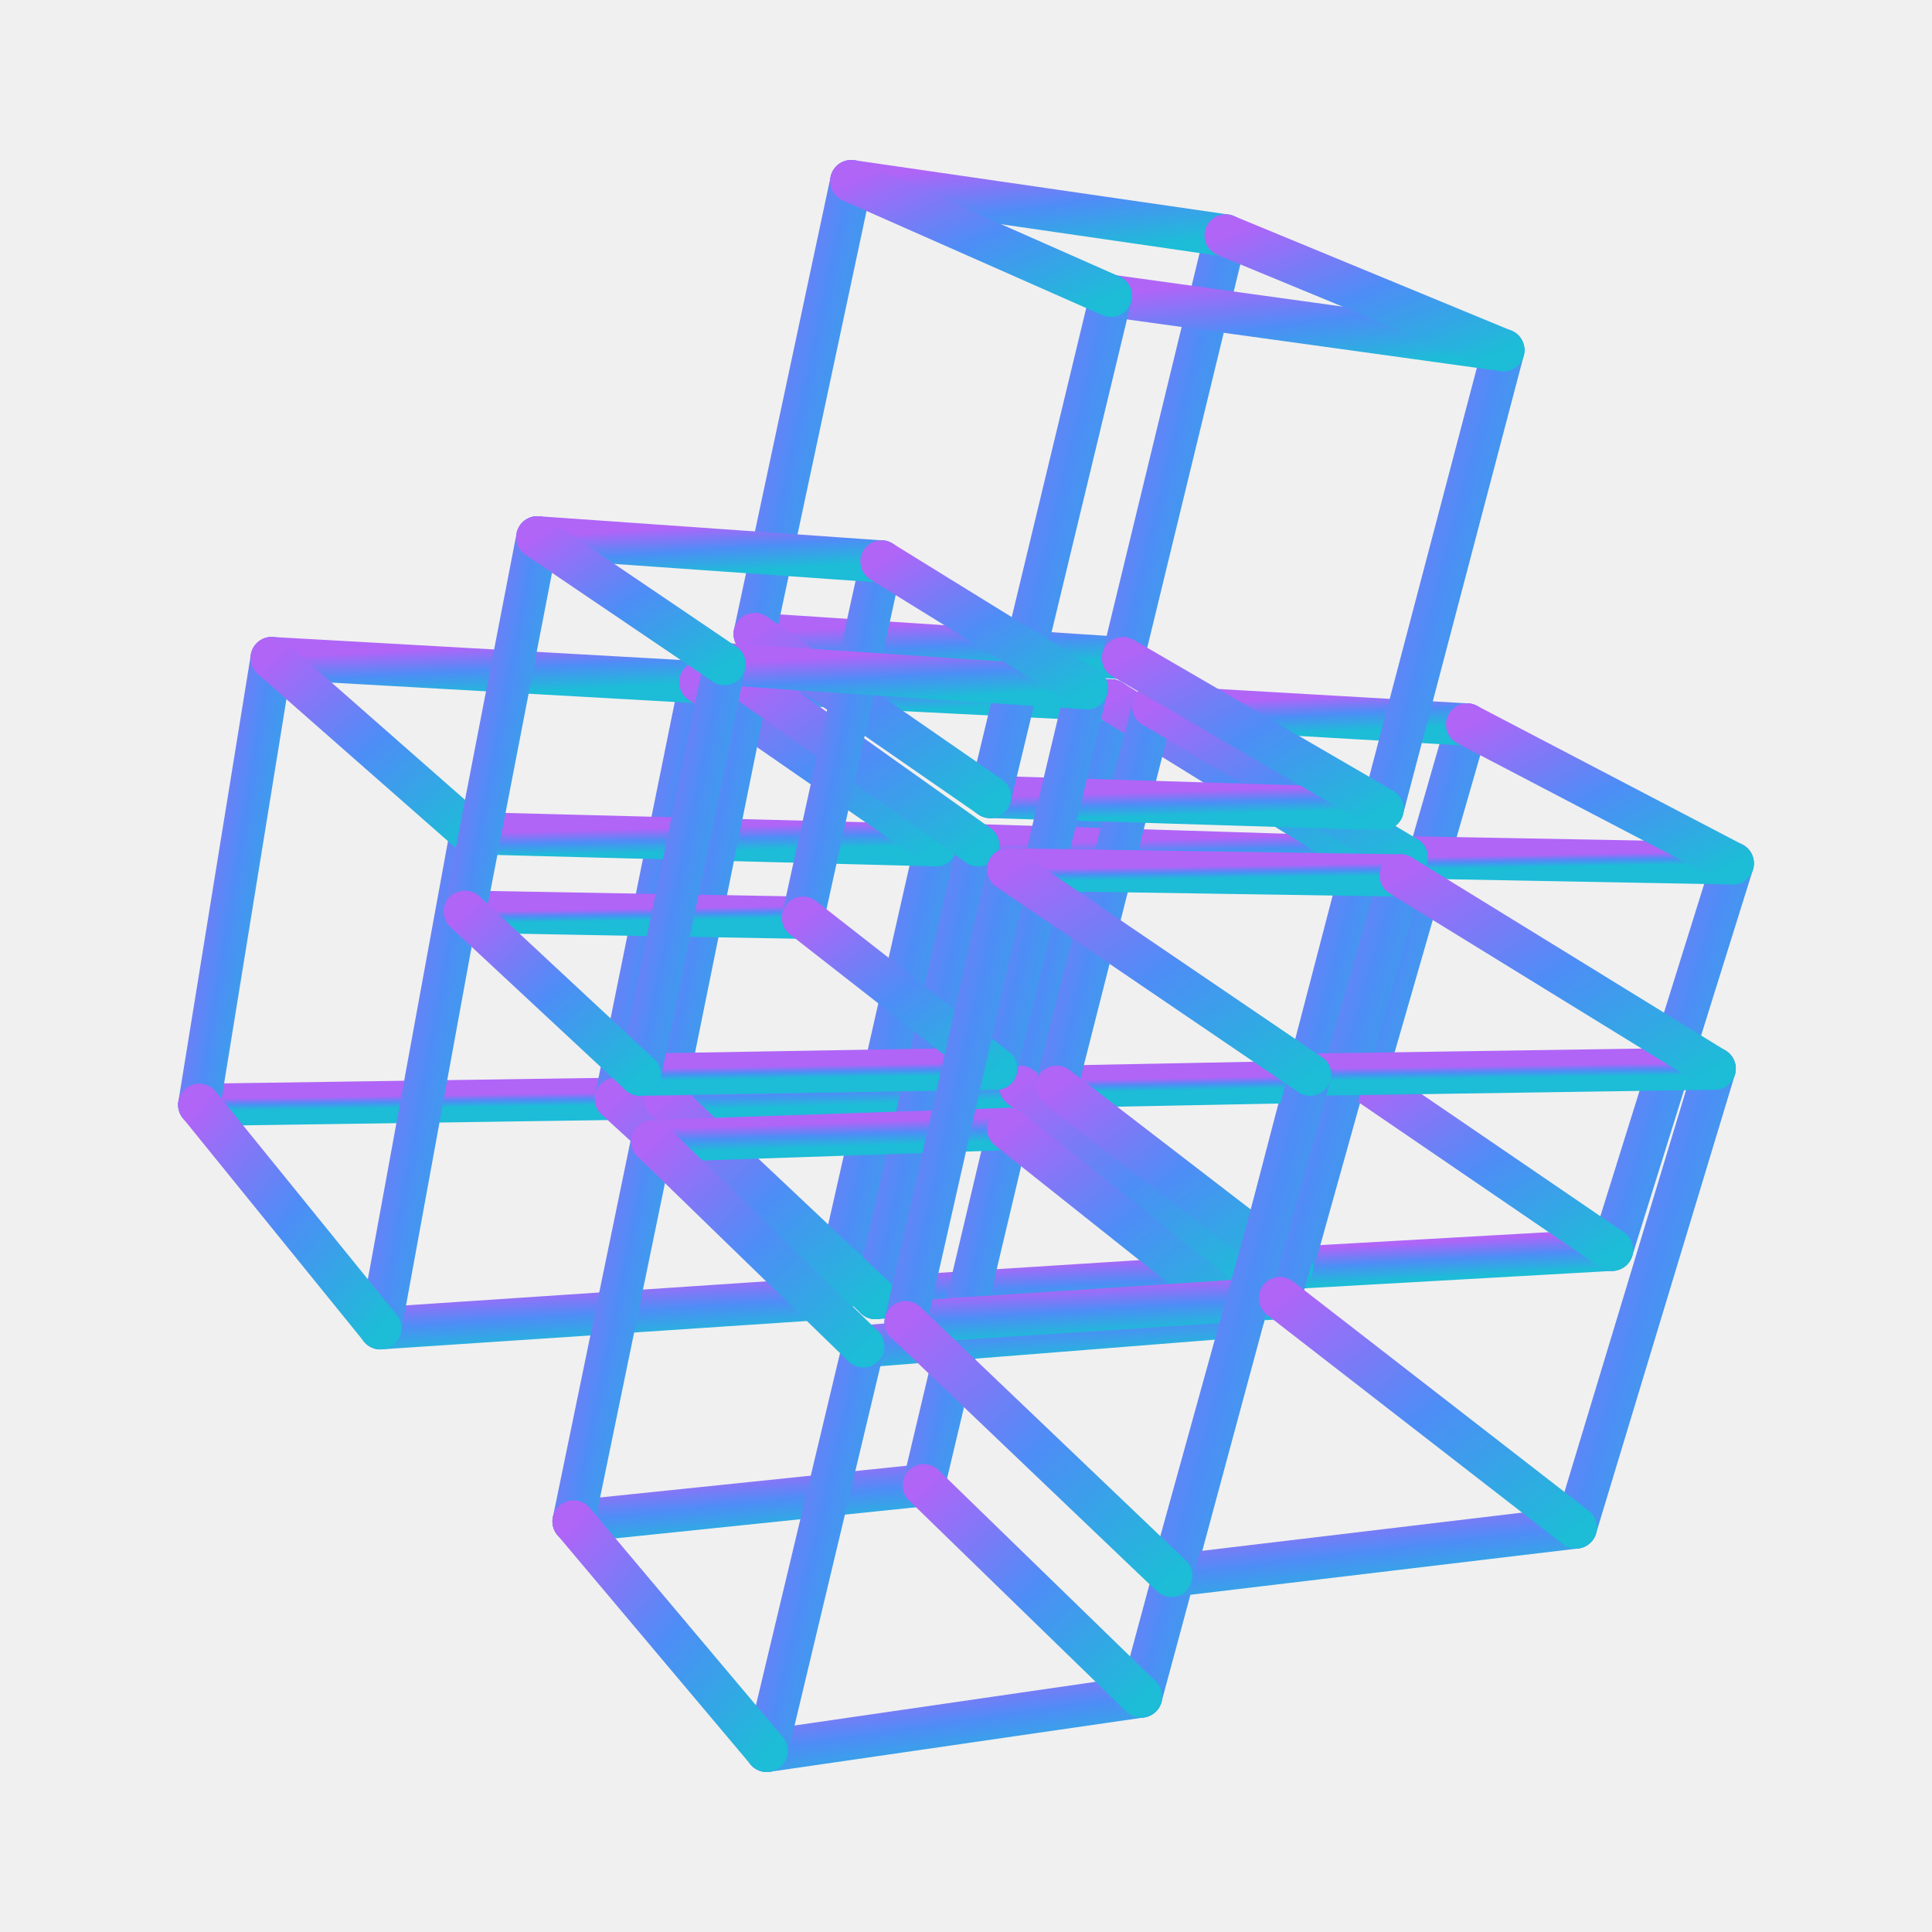
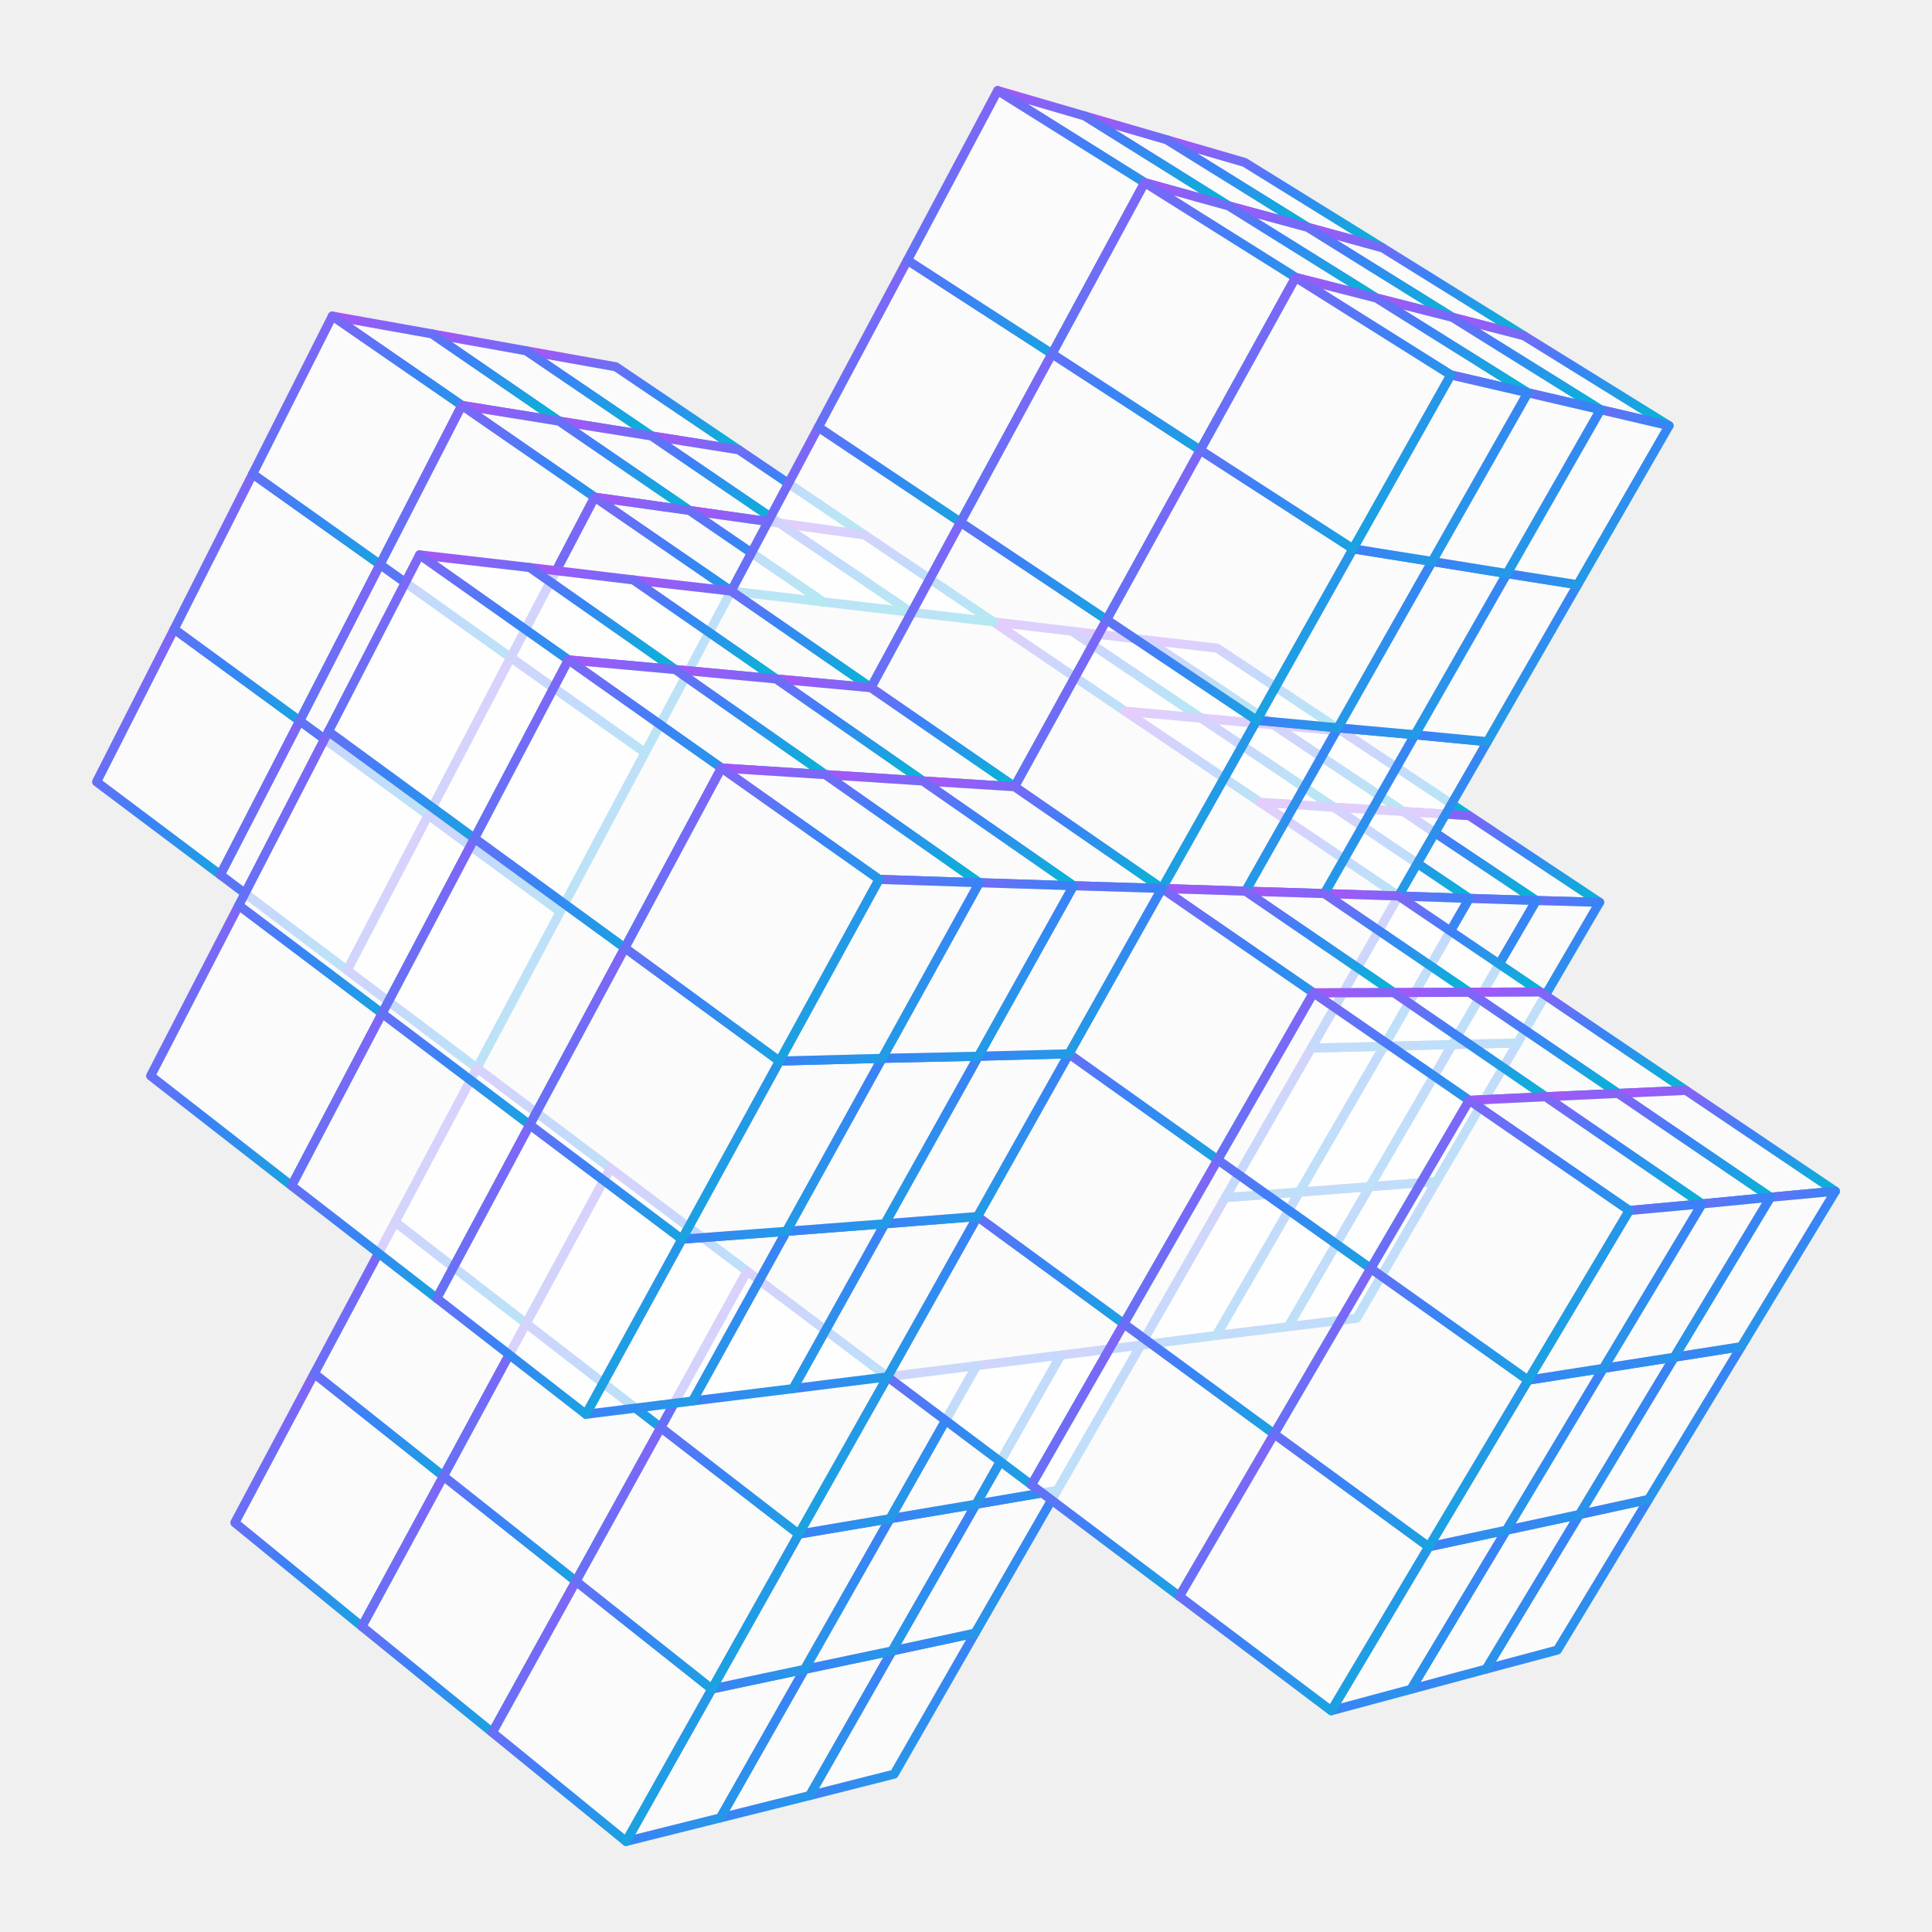
- <svg xmlns="http://www.w3.org/2000/svg" viewBox="0 0 32 32">
+ <svg xmlns="http://www.w3.org/2000/svg" viewBox="0 0 64 64">
  <defs>
    <linearGradient id="g" x1="0" y1="0" x2="1" y2="1">
      <stop offset="0%" stop-color="#a855f7" />
      <stop offset="50%" stop-color="#3b82f6" />
      <stop offset="100%" stop-color="#06b6d4" />
    </linearGradient>
  </defs>
-   <g fill="none" stroke="url(#g)" stroke-width="0.7" stroke-linecap="round" opacity="0.9" transform="translate(16,16)">
-     <line x1="-12.7" y1="2.3" x2="-5.8" y2="2.2" />
-     <line x1="-5.8" y1="2.2" x2="-4.4" y2="-4.7" />
-     <line x1="-4.4" y1="-4.7" x2="-11.5" y2="-5.1" />
-     <line x1="-11.5" y1="-5.1" x2="-12.7" y2="2.3" />
-     <line x1="-9.7" y1="6.0" x2="-2.2" y2="5.5" />
-     <line x1="-2.2" y1="5.5" x2="-0.5" y2="-2.0" />
-     <line x1="-0.5" y1="-2.0" x2="-8.2" y2="-2.2" />
-     <line x1="-8.2" y1="-2.2" x2="-9.7" y2="6.0" />
-     <line x1="-12.7" y1="2.3" x2="-9.7" y2="6.0" />
-     <line x1="-5.8" y1="2.2" x2="-2.2" y2="5.5" />
-     <line x1="-4.4" y1="-4.7" x2="-0.5" y2="-2.0" />
-     <line x1="-11.5" y1="-5.1" x2="-8.2" y2="-2.2" />
-     <line x1="-5.0" y1="2.2" x2="0.9" y2="2.0" />
-     <line x1="0.9" y1="2.0" x2="2.4" y2="-4.4" />
-     <line x1="2.4" y1="-4.4" x2="-3.6" y2="-4.7" />
-     <line x1="-3.6" y1="-4.7" x2="-5.0" y2="2.2" />
-     <line x1="-1.5" y1="5.5" x2="4.8" y2="5.1" />
-     <line x1="4.8" y1="5.1" x2="6.6" y2="-1.8" />
-     <line x1="6.6" y1="-1.8" x2="0.2" y2="-2.0" />
-     <line x1="0.2" y1="-2.0" x2="-1.5" y2="5.5" />
-     <line x1="-5.0" y1="2.2" x2="-1.5" y2="5.5" />
-     <line x1="0.9" y1="2.0" x2="4.8" y2="5.1" />
-     <line x1="2.4" y1="-4.4" x2="6.6" y2="-1.8" />
-     <line x1="-3.6" y1="-4.7" x2="0.2" y2="-2.0" />
-     <line x1="1.5" y1="2.0" x2="6.6" y2="1.9" />
-     <line x1="6.6" y1="1.9" x2="8.3" y2="-4.0" />
-     <line x1="8.3" y1="-4.0" x2="3.1" y2="-4.3" />
-     <line x1="3.1" y1="-4.3" x2="1.5" y2="2.0" />
-     <line x1="5.4" y1="5.0" x2="10.7" y2="4.7" />
-     <line x1="10.7" y1="4.7" x2="12.7" y2="-1.7" />
-     <line x1="12.7" y1="-1.7" x2="7.3" y2="-1.8" />
-     <line x1="7.3" y1="-1.8" x2="5.4" y2="5.0" />
-     <line x1="1.5" y1="2.0" x2="5.4" y2="5.0" />
-     <line x1="6.6" y1="1.9" x2="10.7" y2="4.7" />
-     <line x1="8.3" y1="-4.0" x2="12.7" y2="-1.7" />
-     <line x1="3.1" y1="-4.3" x2="7.3" y2="-1.8" />
-     <line x1="-6.5" y1="9.2" x2="-0.7" y2="8.6" />
-     <line x1="-0.7" y1="8.6" x2="0.7" y2="2.7" />
-     <line x1="0.7" y1="2.7" x2="-5.2" y2="2.9" />
-     <line x1="-5.2" y1="2.9" x2="-6.5" y2="9.2" />
-     <line x1="-3.3" y1="13.0" x2="2.9" y2="12.1" />
-     <line x1="2.9" y1="12.1" x2="4.6" y2="5.8" />
-     <line x1="4.6" y1="5.8" x2="-1.7" y2="6.3" />
-     <line x1="-1.7" y1="6.3" x2="-3.3" y2="13.0" />
-     <line x1="-6.5" y1="9.2" x2="-3.3" y2="13.0" />
-     <line x1="-0.7" y1="8.6" x2="2.9" y2="12.1" />
-     <line x1="0.7" y1="2.7" x2="4.6" y2="5.8" />
-     <line x1="-5.2" y1="2.9" x2="-1.7" y2="6.3" />
-     <line x1="-3.5" y1="-5.5" x2="2.6" y2="-5.1" />
-     <line x1="2.6" y1="-5.1" x2="4.3" y2="-12.1" />
-     <line x1="4.3" y1="-12.1" x2="-1.9" y2="-13.0" />
-     <line x1="-1.9" y1="-13.0" x2="-3.5" y2="-5.5" />
-     <line x1="0.4" y1="-2.8" x2="6.9" y2="-2.6" />
-     <line x1="6.9" y1="-2.6" x2="8.9" y2="-10.2" />
-     <line x1="8.9" y1="-10.2" x2="2.4" y2="-11.1" />
-     <line x1="2.4" y1="-11.1" x2="0.4" y2="-2.8" />
-     <line x1="-3.5" y1="-5.5" x2="0.4" y2="-2.8" />
-     <line x1="2.6" y1="-5.1" x2="6.9" y2="-2.6" />
-     <line x1="4.3" y1="-12.1" x2="8.9" y2="-10.2" />
-     <line x1="-1.9" y1="-13.0" x2="2.4" y2="-11.1" />
-     <line x1="-8.3" y1="-0.9" x2="-2.7" y2="-0.8" />
-     <line x1="-2.7" y1="-0.8" x2="-1.4" y2="-6.7" />
-     <line x1="-1.4" y1="-6.7" x2="-7.1" y2="-7.1" />
-     <line x1="-7.1" y1="-7.1" x2="-8.3" y2="-0.9" />
-     <line x1="-5.4" y1="1.8" x2="0.5" y2="1.7" />
-     <line x1="0.5" y1="1.7" x2="2.0" y2="-4.6" />
-     <line x1="2.0" y1="-4.6" x2="-4.0" y2="-5.0" />
-     <line x1="-4.0" y1="-5.0" x2="-5.4" y2="1.8" />
-     <line x1="-8.3" y1="-0.9" x2="-5.4" y2="1.8" />
-     <line x1="-2.7" y1="-0.8" x2="0.5" y2="1.7" />
-     <line x1="-1.4" y1="-6.7" x2="2.0" y2="-4.6" />
-     <line x1="-7.1" y1="-7.1" x2="-4.0" y2="-5.0" />
-     <line x1="-1.0" y1="5.9" x2="5.2" y2="5.5" />
-     <line x1="5.2" y1="5.5" x2="7.2" y2="-1.5" />
-     <line x1="7.2" y1="-1.5" x2="0.7" y2="-1.6" />
-     <line x1="0.7" y1="-1.6" x2="-1.0" y2="5.9" />
-     <line x1="3.4" y1="10.1" x2="10.1" y2="9.3" />
-     <line x1="10.1" y1="9.3" x2="12.4" y2="1.7" />
-     <line x1="12.4" y1="1.7" x2="5.7" y2="1.8" />
-     <line x1="5.7" y1="1.8" x2="3.4" y2="10.1" />
-     <line x1="-1.0" y1="5.9" x2="3.4" y2="10.1" />
-     <line x1="5.2" y1="5.5" x2="10.1" y2="9.3" />
-     <line x1="7.2" y1="-1.5" x2="12.4" y2="1.7" />
-     <line x1="0.7" y1="-1.6" x2="5.7" y2="1.8" />
+   <g>
+     <polygon points="37.97,21.20 42.18,24.01 44.45,24.22 40.32,21.47" fill="#ffffff" fill-opacity="0.70" stroke="url(#g)" stroke-width="0.3" stroke-linejoin="round" stroke-linecap="round" />
+     <polygon points="42.67,43.95 44.94,43.67 47.58,39.14 45.37,39.31" fill="#ffffff" fill-opacity="0.70" stroke="url(#g)" stroke-width="0.3" stroke-linejoin="round" stroke-linecap="round" />
+     <polygon points="42.18,24.01 46.48,26.88 48.67,27.02 44.45,24.22" fill="#ffffff" fill-opacity="0.70" stroke="url(#g)" stroke-width="0.3" stroke-linejoin="round" stroke-linecap="round" />
+     <polygon points="45.37,39.31 47.58,39.14 50.27,34.55 48.11,34.60" fill="#ffffff" fill-opacity="0.70" stroke="url(#g)" stroke-width="0.3" stroke-linejoin="round" stroke-linecap="round" />
+     <polygon points="46.48,26.88 50.89,29.83 52.99,29.89 48.67,27.02" fill="#ffffff" fill-opacity="0.70" stroke="url(#g)" stroke-width="0.3" stroke-linejoin="round" stroke-linecap="round" />
+     <polygon points="48.11,34.60 50.27,34.55 52.99,29.89 50.89,29.83" fill="#ffffff" fill-opacity="0.70" stroke="url(#g)" stroke-width="0.3" stroke-linejoin="round" stroke-linecap="round" />
+     <polygon points="35.51,20.91 39.79,23.79 42.18,24.01 37.97,21.20" fill="#ffffff" fill-opacity="0.70" stroke="url(#g)" stroke-width="0.3" stroke-linejoin="round" stroke-linecap="round" />
+     <polygon points="40.29,44.24 42.67,43.95 45.37,39.31 43.04,39.49" fill="#ffffff" fill-opacity="0.70" stroke="url(#g)" stroke-width="0.3" stroke-linejoin="round" stroke-linecap="round" />
+     <polygon points="39.79,23.79 44.18,26.74 46.48,26.88 42.18,24.01" fill="#ffffff" fill-opacity="0.70" stroke="url(#g)" stroke-width="0.3" stroke-linejoin="round" stroke-linecap="round" />
+     <polygon points="17.43,11.62 21.58,14.44 24.47,14.90 20.40,12.15" fill="#ffffff" fill-opacity="0.70" stroke="url(#g)" stroke-width="0.3" stroke-linejoin="round" stroke-linecap="round" />
+     <polygon points="43.04,39.49 45.37,39.31 48.11,34.60 45.84,34.66" fill="#ffffff" fill-opacity="0.70" stroke="url(#g)" stroke-width="0.3" stroke-linejoin="round" stroke-linecap="round" />
+     <polygon points="44.18,26.74 48.67,29.76 50.89,29.83 46.48,26.88" fill="#ffffff" fill-opacity="0.70" stroke="url(#g)" stroke-width="0.3" stroke-linejoin="round" stroke-linecap="round" />
+     <polygon points="45.84,34.66 48.11,34.60 50.89,29.83 48.67,29.76" fill="#ffffff" fill-opacity="0.70" stroke="url(#g)" stroke-width="0.3" stroke-linejoin="round" stroke-linecap="round" />
+     <polygon points="32.91,20.60 37.27,23.56 39.79,23.79 35.51,20.91" fill="#ffffff" fill-opacity="0.70" stroke="url(#g)" stroke-width="0.3" stroke-linejoin="round" stroke-linecap="round" />
+     <polygon points="21.58,14.44 25.82,17.33 28.64,17.72 24.47,14.90" fill="#ffffff" fill-opacity="0.70" stroke="url(#g)" stroke-width="0.3" stroke-linejoin="round" stroke-linecap="round" />
+     <polygon points="37.79,44.56 40.29,44.24 43.04,39.49 40.59,39.67" fill="#ffffff" fill-opacity="0.70" stroke="url(#g)" stroke-width="0.3" stroke-linejoin="round" stroke-linecap="round" />
+     <polygon points="37.27,23.56 41.75,26.58 44.18,26.74 39.79,23.79" fill="#ffffff" fill-opacity="0.70" stroke="url(#g)" stroke-width="0.3" stroke-linejoin="round" stroke-linecap="round" />
+     <polygon points="25.82,17.33 30.17,20.28 32.91,20.60 28.64,17.72" fill="#ffffff" fill-opacity="0.70" stroke="url(#g)" stroke-width="0.3" stroke-linejoin="round" stroke-linecap="round" />
+     <polygon points="26.82,59.48 29.62,58.77 32.30,54.10 29.55,54.69" fill="#ffffff" fill-opacity="0.70" stroke="url(#g)" stroke-width="0.3" stroke-linejoin="round" stroke-linecap="round" />
+     <polygon points="14.31,11.06 18.52,13.95 21.58,14.44 17.43,11.62" fill="#ffffff" fill-opacity="0.70" stroke="url(#g)" stroke-width="0.3" stroke-linejoin="round" stroke-linecap="round" />
+     <polygon points="40.59,39.67 43.04,39.49 45.84,34.66 43.44,34.72" fill="#ffffff" fill-opacity="0.70" stroke="url(#g)" stroke-width="0.3" stroke-linejoin="round" stroke-linecap="round" />
+     <polygon points="29.55,54.69 32.30,54.10 35.02,49.37 32.33,49.83" fill="#ffffff" fill-opacity="0.70" stroke="url(#g)" stroke-width="0.3" stroke-linejoin="round" stroke-linecap="round" />
+     <polygon points="41.75,26.58 46.33,29.68 48.67,29.76 44.18,26.74" fill="#ffffff" fill-opacity="0.70" stroke="url(#g)" stroke-width="0.3" stroke-linejoin="round" stroke-linecap="round" />
+     <polygon points="43.44,34.72 45.84,34.66 48.67,29.76 46.33,29.68" fill="#ffffff" fill-opacity="0.70" stroke="url(#g)" stroke-width="0.3" stroke-linejoin="round" stroke-linecap="round" />
+     <polygon points="18.52,13.95 22.84,16.91 25.82,17.33 21.58,14.44" fill="#ffffff" fill-opacity="0.70" stroke="url(#g)" stroke-width="0.3" stroke-linejoin="round" stroke-linecap="round" />
+     <polygon points="32.33,49.83 35.02,49.37 37.79,44.56 35.14,44.89" fill="#ffffff" fill-opacity="0.70" stroke="url(#g)" stroke-width="0.3" stroke-linejoin="round" stroke-linecap="round" />
+     <polygon points="3.20,25.90 7.30,28.98 9.93,23.88 5.77,20.84" fill="#ffffff" fill-opacity="0.70" stroke="url(#g)" stroke-width="0.3" stroke-linejoin="round" stroke-linecap="round" />
+     <polygon points="22.84,16.91 27.27,19.94 30.17,20.28 25.82,17.33" fill="#ffffff" fill-opacity="0.70" stroke="url(#g)" stroke-width="0.3" stroke-linejoin="round" stroke-linecap="round" />
+     <polygon points="23.86,60.22 26.82,59.48 29.55,54.69 26.65,55.30" fill="#ffffff" fill-opacity="0.70" stroke="url(#g)" stroke-width="0.3" stroke-linejoin="round" stroke-linecap="round" />
+     <polygon points="11.01,10.47 15.30,13.43 18.52,13.95 14.31,11.06" fill="#ffffff" fill-opacity="0.70" stroke="url(#g)" stroke-width="0.3" stroke-linejoin="round" stroke-linecap="round" />
+     <polygon points="5.77,20.84 9.93,23.88 12.59,18.70 8.37,15.70" fill="#ffffff" fill-opacity="0.70" stroke="url(#g)" stroke-width="0.3" stroke-linejoin="round" stroke-linecap="round" />
+     <polygon points="26.65,55.30 29.55,54.69 32.33,49.83 29.48,50.31" fill="#ffffff" fill-opacity="0.70" stroke="url(#g)" stroke-width="0.3" stroke-linejoin="round" stroke-linecap="round" />
+     <polygon points="38.65,4.63 43.32,7.53 45.80,8.21 41.23,5.38" fill="#ffffff" fill-opacity="0.70" stroke="url(#g)" stroke-width="0.3" stroke-linejoin="round" stroke-linecap="round" />
+     <polygon points="7.30,28.98 11.50,32.14 14.19,27.00 9.93,23.88" fill="#ffffff" fill-opacity="0.70" stroke="url(#g)" stroke-width="0.3" stroke-linejoin="round" stroke-linecap="round" />
+     <polygon points="7.78,50.44 11.99,53.88 14.69,48.90 10.41,45.50" fill="#ffffff" fill-opacity="0.70" stroke="url(#g)" stroke-width="0.3" stroke-linejoin="round" stroke-linecap="round" />
+     <polygon points="8.37,15.70 12.59,18.70 15.30,13.43 11.01,10.47" fill="#ffffff" fill-opacity="0.70" stroke="url(#g)" stroke-width="0.3" stroke-linejoin="round" stroke-linecap="round" />
+     <polygon points="15.30,13.43 19.70,16.47 22.84,16.91 18.52,13.95" fill="#ffffff" fill-opacity="0.70" stroke="url(#g)" stroke-width="0.3" stroke-linejoin="round" stroke-linecap="round" />
+     <polygon points="29.48,50.31 32.33,49.83 35.14,44.89 32.35,45.24" fill="#ffffff" fill-opacity="0.70" stroke="url(#g)" stroke-width="0.3" stroke-linejoin="round" stroke-linecap="round" />
+     <polygon points="9.93,23.88 14.19,27.00 16.92,21.78 12.59,18.70" fill="#ffffff" fill-opacity="0.70" stroke="url(#g)" stroke-width="0.3" stroke-linejoin="round" stroke-linecap="round" />
+     <polygon points="10.41,45.50 14.69,48.90 17.43,43.84 13.09,40.48" fill="#ffffff" fill-opacity="0.70" stroke="url(#g)" stroke-width="0.3" stroke-linejoin="round" stroke-linecap="round" />
+     <polygon points="43.87,29.60 46.33,29.68 49.27,24.57 46.87,24.34" fill="#ffffff" fill-opacity="0.70" stroke="url(#g)" stroke-width="0.3" stroke-linejoin="round" stroke-linecap="round" />
+     <polygon points="43.32,7.53 48.11,10.51 50.48,11.12 45.80,8.21" fill="#ffffff" fill-opacity="0.70" stroke="url(#g)" stroke-width="0.3" stroke-linejoin="round" stroke-linecap="round" />
+     <polygon points="11.50,32.14 15.80,35.38 18.56,30.20 14.19,27.00" fill="#ffffff" fill-opacity="0.70" stroke="url(#g)" stroke-width="0.3" stroke-linejoin="round" stroke-linecap="round" />
+     <polygon points="43.87,29.60 48.67,32.87 51.03,32.86 46.33,29.68" fill="#ffffff" fill-opacity="0.70" stroke="url(#g)" stroke-width="0.3" stroke-linejoin="round" stroke-linecap="round" />
+     <polygon points="11.99,53.88 16.31,57.39 19.08,52.38 14.69,48.90" fill="#ffffff" fill-opacity="0.70" stroke="url(#g)" stroke-width="0.3" stroke-linejoin="round" stroke-linecap="round" />
+     <polygon points="12.59,18.70 16.92,21.78 19.70,16.47 15.30,13.43" fill="#ffffff" fill-opacity="0.70" stroke="url(#g)" stroke-width="0.3" stroke-linejoin="round" stroke-linecap="round" />
+     <polygon points="13.09,40.48 17.43,43.84 20.22,38.70 15.80,35.38" fill="#ffffff" fill-opacity="0.70" stroke="url(#g)" stroke-width="0.3" stroke-linejoin="round" stroke-linecap="round" />
+     <polygon points="19.70,16.47 24.22,19.58 27.27,19.94 22.84,16.91" fill="#ffffff" fill-opacity="0.70" stroke="url(#g)" stroke-width="0.3" stroke-linejoin="round" stroke-linecap="round" />
+     <polygon points="46.87,24.34 49.27,24.57 52.26,19.37 49.92,19.00" fill="#ffffff" fill-opacity="0.70" stroke="url(#g)" stroke-width="0.3" stroke-linejoin="round" stroke-linecap="round" />
+     <polygon points="20.74,61.00 23.86,60.22 26.65,55.30 23.58,55.95" fill="#ffffff" fill-opacity="0.70" stroke="url(#g)" stroke-width="0.3" stroke-linejoin="round" stroke-linecap="round" />
+     <polygon points="14.19,27.00 18.56,30.20 21.37,24.93 16.92,21.78" fill="#ffffff" fill-opacity="0.70" stroke="url(#g)" stroke-width="0.3" stroke-linejoin="round" stroke-linecap="round" />
+     <polygon points="14.69,48.90 19.08,52.38 21.89,47.29 17.43,43.84" fill="#ffffff" fill-opacity="0.70" stroke="url(#g)" stroke-width="0.3" stroke-linejoin="round" stroke-linecap="round" />
+     <polygon points="48.11,10.51 53.02,13.57 55.29,14.10 50.48,11.12" fill="#ffffff" fill-opacity="0.70" stroke="url(#g)" stroke-width="0.3" stroke-linejoin="round" stroke-linecap="round" />
+     <polygon points="49.23,55.29 51.59,54.66 54.61,49.67 52.32,50.17" fill="#ffffff" fill-opacity="0.70" stroke="url(#g)" stroke-width="0.3" stroke-linejoin="round" stroke-linecap="round" />
+     <polygon points="48.67,32.87 53.60,36.22 55.85,36.12 51.03,32.86" fill="#ffffff" fill-opacity="0.70" stroke="url(#g)" stroke-width="0.3" stroke-linejoin="round" stroke-linecap="round" />
+     <polygon points="16.31,57.39 20.74,61.00 23.58,55.95 19.08,52.38" fill="#ffffff" fill-opacity="0.70" stroke="url(#g)" stroke-width="0.3" stroke-linejoin="round" stroke-linecap="round" />
+     <polygon points="49.92,19.00 52.26,19.37 55.29,14.10 53.02,13.57" fill="#ffffff" fill-opacity="0.70" stroke="url(#g)" stroke-width="0.3" stroke-linejoin="round" stroke-linecap="round" />
+     <polygon points="23.58,55.95 26.65,55.30 29.48,50.31 26.46,50.82" fill="#ffffff" fill-opacity="0.70" stroke="url(#g)" stroke-width="0.3" stroke-linejoin="round" stroke-linecap="round" />
+     <polygon points="35.93,3.84 40.70,6.82 43.32,7.53 38.65,4.63" fill="#ffffff" fill-opacity="0.70" stroke="url(#g)" stroke-width="0.3" stroke-linejoin="round" stroke-linecap="round" />
+     <polygon points="16.92,21.78 21.37,24.93 24.22,19.58 19.70,16.47" fill="#ffffff" fill-opacity="0.70" stroke="url(#g)" stroke-width="0.3" stroke-linejoin="round" stroke-linecap="round" />
+     <polygon points="17.43,43.84 21.89,47.29 24.75,42.11 20.22,38.70" fill="#ffffff" fill-opacity="0.70" stroke="url(#g)" stroke-width="0.3" stroke-linejoin="round" stroke-linecap="round" />
+     <polygon points="52.32,50.17 54.61,49.67 57.68,44.61 55.46,44.96" fill="#ffffff" fill-opacity="0.70" stroke="url(#g)" stroke-width="0.3" stroke-linejoin="round" stroke-linecap="round" />
+     <polygon points="19.08,52.38 23.58,55.95 26.46,50.82 21.89,47.29" fill="#ffffff" fill-opacity="0.70" stroke="url(#g)" stroke-width="0.3" stroke-linejoin="round" stroke-linecap="round" />
+     <polygon points="26.46,50.82 29.48,50.31 32.35,45.24 29.40,45.61" fill="#ffffff" fill-opacity="0.70" stroke="url(#g)" stroke-width="0.3" stroke-linejoin="round" stroke-linecap="round" />
+     <polygon points="53.60,36.22 58.65,39.66 60.80,39.46 55.85,36.12" fill="#ffffff" fill-opacity="0.70" stroke="url(#g)" stroke-width="0.3" stroke-linejoin="round" stroke-linecap="round" />
+     <polygon points="41.26,29.52 43.87,29.60 46.87,24.34 44.32,24.11" fill="#ffffff" fill-opacity="0.70" stroke="url(#g)" stroke-width="0.3" stroke-linejoin="round" stroke-linecap="round" />
+     <polygon points="40.70,6.82 45.59,9.87 48.11,10.51 43.32,7.53" fill="#ffffff" fill-opacity="0.70" stroke="url(#g)" stroke-width="0.3" stroke-linejoin="round" stroke-linecap="round" />
+     <polygon points="55.46,44.96 57.68,44.61 60.80,39.46 58.65,39.66" fill="#ffffff" fill-opacity="0.70" stroke="url(#g)" stroke-width="0.3" stroke-linejoin="round" stroke-linecap="round" />
+     <polygon points="41.26,29.52 46.17,32.88 48.67,32.87 43.87,29.60" fill="#ffffff" fill-opacity="0.70" stroke="url(#g)" stroke-width="0.3" stroke-linejoin="round" stroke-linecap="round" />
+     <polygon points="21.89,47.29 26.46,50.82 29.40,45.61 24.75,42.11" fill="#ffffff" fill-opacity="0.70" stroke="url(#g)" stroke-width="0.3" stroke-linejoin="round" stroke-linecap="round" />
+     <polygon points="44.32,24.11 46.87,24.34 49.92,19.00 47.44,18.60" fill="#ffffff" fill-opacity="0.70" stroke="url(#g)" stroke-width="0.3" stroke-linejoin="round" stroke-linecap="round" />
+     <polygon points="24.22,19.58 28.85,22.78 31.82,17.30 27.11,14.15" fill="#ffffff" fill-opacity="0.70" stroke="url(#g)" stroke-width="0.3" stroke-linejoin="round" stroke-linecap="round" />
+     <polygon points="45.59,9.87 50.61,13.01 53.02,13.57 48.11,10.51" fill="#ffffff" fill-opacity="0.70" stroke="url(#g)" stroke-width="0.3" stroke-linejoin="round" stroke-linecap="round" />
+     <polygon points="46.74,55.96 49.23,55.29 52.32,50.17 49.90,50.69" fill="#ffffff" fill-opacity="0.70" stroke="url(#g)" stroke-width="0.3" stroke-linejoin="round" stroke-linecap="round" />
+     <polygon points="46.17,32.88 51.20,36.33 53.60,36.22 48.67,32.87" fill="#ffffff" fill-opacity="0.70" stroke="url(#g)" stroke-width="0.3" stroke-linejoin="round" stroke-linecap="round" />
+     <polygon points="47.44,18.60 49.92,19.00 53.02,13.57 50.61,13.01" fill="#ffffff" fill-opacity="0.70" stroke="url(#g)" stroke-width="0.3" stroke-linejoin="round" stroke-linecap="round" />
+     <polygon points="33.05,3.00 37.92,6.05 40.70,6.82 35.93,3.84" fill="#ffffff" fill-opacity="0.70" stroke="url(#g)" stroke-width="0.3" stroke-linejoin="round" stroke-linecap="round" />
+     <polygon points="27.11,14.15 31.82,17.30 34.85,11.72 30.06,8.62" fill="#ffffff" fill-opacity="0.70" stroke="url(#g)" stroke-width="0.3" stroke-linejoin="round" stroke-linecap="round" />
+     <polygon points="20.98,19.21 25.71,22.49 28.85,22.78 24.22,19.58" fill="#ffffff" fill-opacity="0.70" stroke="url(#g)" stroke-width="0.3" stroke-linejoin="round" stroke-linecap="round" />
+     <polygon points="49.90,50.69 52.32,50.17 55.46,44.96 53.11,45.33" fill="#ffffff" fill-opacity="0.70" stroke="url(#g)" stroke-width="0.3" stroke-linejoin="round" stroke-linecap="round" />
+     <polygon points="28.85,22.78 33.61,26.06 36.66,20.53 31.82,17.30" fill="#ffffff" fill-opacity="0.70" stroke="url(#g)" stroke-width="0.3" stroke-linejoin="round" stroke-linecap="round" />
+     <polygon points="29.40,45.61 34.17,49.19 37.23,43.85 32.38,40.30" fill="#ffffff" fill-opacity="0.70" stroke="url(#g)" stroke-width="0.3" stroke-linejoin="round" stroke-linecap="round" />
+     <polygon points="30.06,8.62 34.85,11.72 37.92,6.05 33.05,3.00" fill="#ffffff" fill-opacity="0.70" stroke="url(#g)" stroke-width="0.3" stroke-linejoin="round" stroke-linecap="round" />
+     <polygon points="51.20,36.33 56.38,39.88 58.65,39.66 53.60,36.22" fill="#ffffff" fill-opacity="0.70" stroke="url(#g)" stroke-width="0.3" stroke-linejoin="round" stroke-linecap="round" />
+     <polygon points="38.49,29.43 41.26,29.52 44.32,24.11 41.63,23.86" fill="#ffffff" fill-opacity="0.70" stroke="url(#g)" stroke-width="0.3" stroke-linejoin="round" stroke-linecap="round" />
+     <polygon points="37.92,6.05 42.92,9.19 45.59,9.87 40.70,6.82" fill="#ffffff" fill-opacity="0.70" stroke="url(#g)" stroke-width="0.3" stroke-linejoin="round" stroke-linecap="round" />
+     <polygon points="53.11,45.33 55.46,44.96 58.65,39.66 56.38,39.88" fill="#ffffff" fill-opacity="0.70" stroke="url(#g)" stroke-width="0.3" stroke-linejoin="round" stroke-linecap="round" />
+     <polygon points="38.49,29.43 43.51,32.89 46.17,32.88 41.26,29.52" fill="#ffffff" fill-opacity="0.70" stroke="url(#g)" stroke-width="0.3" stroke-linejoin="round" stroke-linecap="round" />
+     <polygon points="31.82,17.30 36.66,20.53 39.76,14.91 34.85,11.72" fill="#ffffff" fill-opacity="0.70" stroke="url(#g)" stroke-width="0.3" stroke-linejoin="round" stroke-linecap="round" />
+     <polygon points="26.27,46.00 29.40,45.61 32.38,40.30 29.31,40.54" fill="#ffffff" fill-opacity="0.70" stroke="url(#g)" stroke-width="0.3" stroke-linejoin="round" stroke-linecap="round" />
+     <polygon points="32.38,40.30 37.23,43.85 40.34,38.42 35.41,34.91" fill="#ffffff" fill-opacity="0.70" stroke="url(#g)" stroke-width="0.3" stroke-linejoin="round" stroke-linecap="round" />
+     <polygon points="25.71,22.49 30.57,25.87 33.61,26.06 28.85,22.78" fill="#ffffff" fill-opacity="0.70" stroke="url(#g)" stroke-width="0.3" stroke-linejoin="round" stroke-linecap="round" />
+     <polygon points="33.61,26.06 38.49,29.43 41.63,23.86 36.66,20.53" fill="#ffffff" fill-opacity="0.70" stroke="url(#g)" stroke-width="0.3" stroke-linejoin="round" stroke-linecap="round" />
+     <polygon points="41.63,23.86 44.32,24.11 47.44,18.60 44.82,18.18" fill="#ffffff" fill-opacity="0.70" stroke="url(#g)" stroke-width="0.3" stroke-linejoin="round" stroke-linecap="round" />
+     <polygon points="34.17,49.19 39.07,52.88 42.21,47.50 37.23,43.85" fill="#ffffff" fill-opacity="0.70" stroke="url(#g)" stroke-width="0.3" stroke-linejoin="round" stroke-linecap="round" />
+     <polygon points="34.85,11.72 39.76,14.91 42.92,9.19 37.92,6.05" fill="#ffffff" fill-opacity="0.70" stroke="url(#g)" stroke-width="0.3" stroke-linejoin="round" stroke-linecap="round" />
+     <polygon points="29.31,40.54 32.38,40.30 35.41,34.91 32.41,34.99" fill="#ffffff" fill-opacity="0.70" stroke="url(#g)" stroke-width="0.3" stroke-linejoin="round" stroke-linecap="round" />
+     <polygon points="35.41,34.91 40.34,38.42 43.51,32.89 38.49,29.43" fill="#ffffff" fill-opacity="0.70" stroke="url(#g)" stroke-width="0.3" stroke-linejoin="round" stroke-linecap="round" />
+     <polygon points="42.92,9.19 48.06,12.42 50.61,13.01 45.59,9.87" fill="#ffffff" fill-opacity="0.70" stroke="url(#g)" stroke-width="0.3" stroke-linejoin="round" stroke-linecap="round" />
+     <polygon points="44.10,56.67 46.74,55.96 49.90,50.69 47.33,51.24" fill="#ffffff" fill-opacity="0.70" stroke="url(#g)" stroke-width="0.3" stroke-linejoin="round" stroke-linecap="round" />
+     <polygon points="43.51,32.89 48.67,36.45 51.20,36.33 46.17,32.88" fill="#ffffff" fill-opacity="0.70" stroke="url(#g)" stroke-width="0.3" stroke-linejoin="round" stroke-linecap="round" />
+     <polygon points="36.66,20.53 41.63,23.86 44.82,18.18 39.76,14.91" fill="#ffffff" fill-opacity="0.70" stroke="url(#g)" stroke-width="0.3" stroke-linejoin="round" stroke-linecap="round" />
+     <polygon points="44.82,18.18 47.44,18.60 50.61,13.01 48.06,12.42" fill="#ffffff" fill-opacity="0.70" stroke="url(#g)" stroke-width="0.3" stroke-linejoin="round" stroke-linecap="round" />
+     <polygon points="37.23,43.85 42.21,47.50 45.41,42.02 40.34,38.42" fill="#ffffff" fill-opacity="0.70" stroke="url(#g)" stroke-width="0.3" stroke-linejoin="round" stroke-linecap="round" />
+     <polygon points="30.57,25.87 35.56,29.34 38.49,29.43 33.61,26.06" fill="#ffffff" fill-opacity="0.70" stroke="url(#g)" stroke-width="0.3" stroke-linejoin="round" stroke-linecap="round" />
+     <polygon points="32.41,34.99 35.41,34.91 38.49,29.43 35.56,29.34" fill="#ffffff" fill-opacity="0.70" stroke="url(#g)" stroke-width="0.3" stroke-linejoin="round" stroke-linecap="round" />
+     <polygon points="17.55,18.80 22.37,22.18 25.71,22.49 20.98,19.21" fill="#ffffff" fill-opacity="0.70" stroke="url(#g)" stroke-width="0.3" stroke-linejoin="round" stroke-linecap="round" />
+     <polygon points="39.07,52.88 44.10,56.67 47.33,51.24 42.21,47.50" fill="#ffffff" fill-opacity="0.70" stroke="url(#g)" stroke-width="0.3" stroke-linejoin="round" stroke-linecap="round" />
+     <polygon points="47.33,51.24 49.90,50.69 53.11,45.33 50.62,45.72" fill="#ffffff" fill-opacity="0.70" stroke="url(#g)" stroke-width="0.3" stroke-linejoin="round" stroke-linecap="round" />
+     <polygon points="39.76,14.91 44.82,18.18 48.06,12.42 42.92,9.19" fill="#ffffff" fill-opacity="0.70" stroke="url(#g)" stroke-width="0.3" stroke-linejoin="round" stroke-linecap="round" />
+     <polygon points="40.34,38.42 45.41,42.02 48.67,36.45 43.51,32.89" fill="#ffffff" fill-opacity="0.70" stroke="url(#g)" stroke-width="0.3" stroke-linejoin="round" stroke-linecap="round" />
+     <polygon points="48.67,36.45 53.97,40.10 56.38,39.88 51.20,36.33" fill="#ffffff" fill-opacity="0.70" stroke="url(#g)" stroke-width="0.3" stroke-linejoin="round" stroke-linecap="round" />
+     <polygon points="42.21,47.50 47.33,51.24 50.62,45.72 45.41,42.02" fill="#ffffff" fill-opacity="0.70" stroke="url(#g)" stroke-width="0.3" stroke-linejoin="round" stroke-linecap="round" />
+     <polygon points="50.62,45.72 53.11,45.33 56.38,39.88 53.97,40.10" fill="#ffffff" fill-opacity="0.70" stroke="url(#g)" stroke-width="0.3" stroke-linejoin="round" stroke-linecap="round" />
+     <polygon points="22.94,46.41 26.27,46.00 29.31,40.54 26.05,40.79" fill="#ffffff" fill-opacity="0.70" stroke="url(#g)" stroke-width="0.3" stroke-linejoin="round" stroke-linecap="round" />
+     <polygon points="22.37,22.18 27.34,25.66 30.57,25.87 25.71,22.49" fill="#ffffff" fill-opacity="0.70" stroke="url(#g)" stroke-width="0.3" stroke-linejoin="round" stroke-linecap="round" />
+     <polygon points="45.41,42.02 50.62,45.72 53.97,40.10 48.67,36.45" fill="#ffffff" fill-opacity="0.70" stroke="url(#g)" stroke-width="0.3" stroke-linejoin="round" stroke-linecap="round" />
+     <polygon points="26.05,40.79 29.31,40.54 32.41,34.99 29.22,35.06" fill="#ffffff" fill-opacity="0.70" stroke="url(#g)" stroke-width="0.3" stroke-linejoin="round" stroke-linecap="round" />
+     <polygon points="4.99,35.64 9.66,39.28 12.66,33.57 7.91,29.99" fill="#ffffff" fill-opacity="0.70" stroke="url(#g)" stroke-width="0.3" stroke-linejoin="round" stroke-linecap="round" />
+     <polygon points="27.34,25.66 32.44,29.24 35.56,29.34 30.57,25.87" fill="#ffffff" fill-opacity="0.70" stroke="url(#g)" stroke-width="0.3" stroke-linejoin="round" stroke-linecap="round" />
+     <polygon points="29.22,35.06 32.41,34.99 35.56,29.34 32.44,29.24" fill="#ffffff" fill-opacity="0.70" stroke="url(#g)" stroke-width="0.3" stroke-linejoin="round" stroke-linecap="round" />
+     <polygon points="13.90,18.38 18.83,21.86 22.37,22.18 17.55,18.80" fill="#ffffff" fill-opacity="0.70" stroke="url(#g)" stroke-width="0.3" stroke-linejoin="round" stroke-linecap="round" />
+     <polygon points="7.91,29.99 12.66,33.57 15.72,27.77 10.88,24.23" fill="#ffffff" fill-opacity="0.70" stroke="url(#g)" stroke-width="0.3" stroke-linejoin="round" stroke-linecap="round" />
+     <polygon points="9.66,39.28 14.47,43.01 17.55,37.26 12.66,33.57" fill="#ffffff" fill-opacity="0.70" stroke="url(#g)" stroke-width="0.3" stroke-linejoin="round" stroke-linecap="round" />
+     <polygon points="10.88,24.23 15.72,27.77 18.83,21.86 13.90,18.38" fill="#ffffff" fill-opacity="0.70" stroke="url(#g)" stroke-width="0.3" stroke-linejoin="round" stroke-linecap="round" />
+     <polygon points="19.41,46.85 22.94,46.41 26.05,40.79 22.59,41.05" fill="#ffffff" fill-opacity="0.70" stroke="url(#g)" stroke-width="0.3" stroke-linejoin="round" stroke-linecap="round" />
+     <polygon points="18.83,21.86 23.90,25.44 27.34,25.66 22.37,22.18" fill="#ffffff" fill-opacity="0.70" stroke="url(#g)" stroke-width="0.3" stroke-linejoin="round" stroke-linecap="round" />
+     <polygon points="12.66,33.57 17.55,37.26 20.70,31.40 15.72,27.77" fill="#ffffff" fill-opacity="0.70" stroke="url(#g)" stroke-width="0.3" stroke-linejoin="round" stroke-linecap="round" />
+     <polygon points="14.47,43.01 19.41,46.85 22.59,41.05 17.55,37.26" fill="#ffffff" fill-opacity="0.70" stroke="url(#g)" stroke-width="0.3" stroke-linejoin="round" stroke-linecap="round" />
+     <polygon points="22.59,41.05 26.05,40.79 29.22,35.06 25.82,35.15" fill="#ffffff" fill-opacity="0.70" stroke="url(#g)" stroke-width="0.3" stroke-linejoin="round" stroke-linecap="round" />
+     <polygon points="15.72,27.77 20.70,31.40 23.90,25.44 18.83,21.86" fill="#ffffff" fill-opacity="0.70" stroke="url(#g)" stroke-width="0.3" stroke-linejoin="round" stroke-linecap="round" />
+     <polygon points="23.90,25.44 29.12,29.13 32.44,29.24 27.34,25.66" fill="#ffffff" fill-opacity="0.70" stroke="url(#g)" stroke-width="0.3" stroke-linejoin="round" stroke-linecap="round" />
+     <polygon points="17.55,37.26 22.59,41.05 25.82,35.15 20.70,31.40" fill="#ffffff" fill-opacity="0.70" stroke="url(#g)" stroke-width="0.3" stroke-linejoin="round" stroke-linecap="round" />
+     <polygon points="25.82,35.15 29.22,35.06 32.44,29.24 29.12,29.13" fill="#ffffff" fill-opacity="0.70" stroke="url(#g)" stroke-width="0.3" stroke-linejoin="round" stroke-linecap="round" />
+     <polygon points="20.70,31.40 25.82,35.15 29.12,29.13 23.90,25.44" fill="#ffffff" fill-opacity="0.70" stroke="url(#g)" stroke-width="0.3" stroke-linejoin="round" stroke-linecap="round" />
  </g>
</svg>
